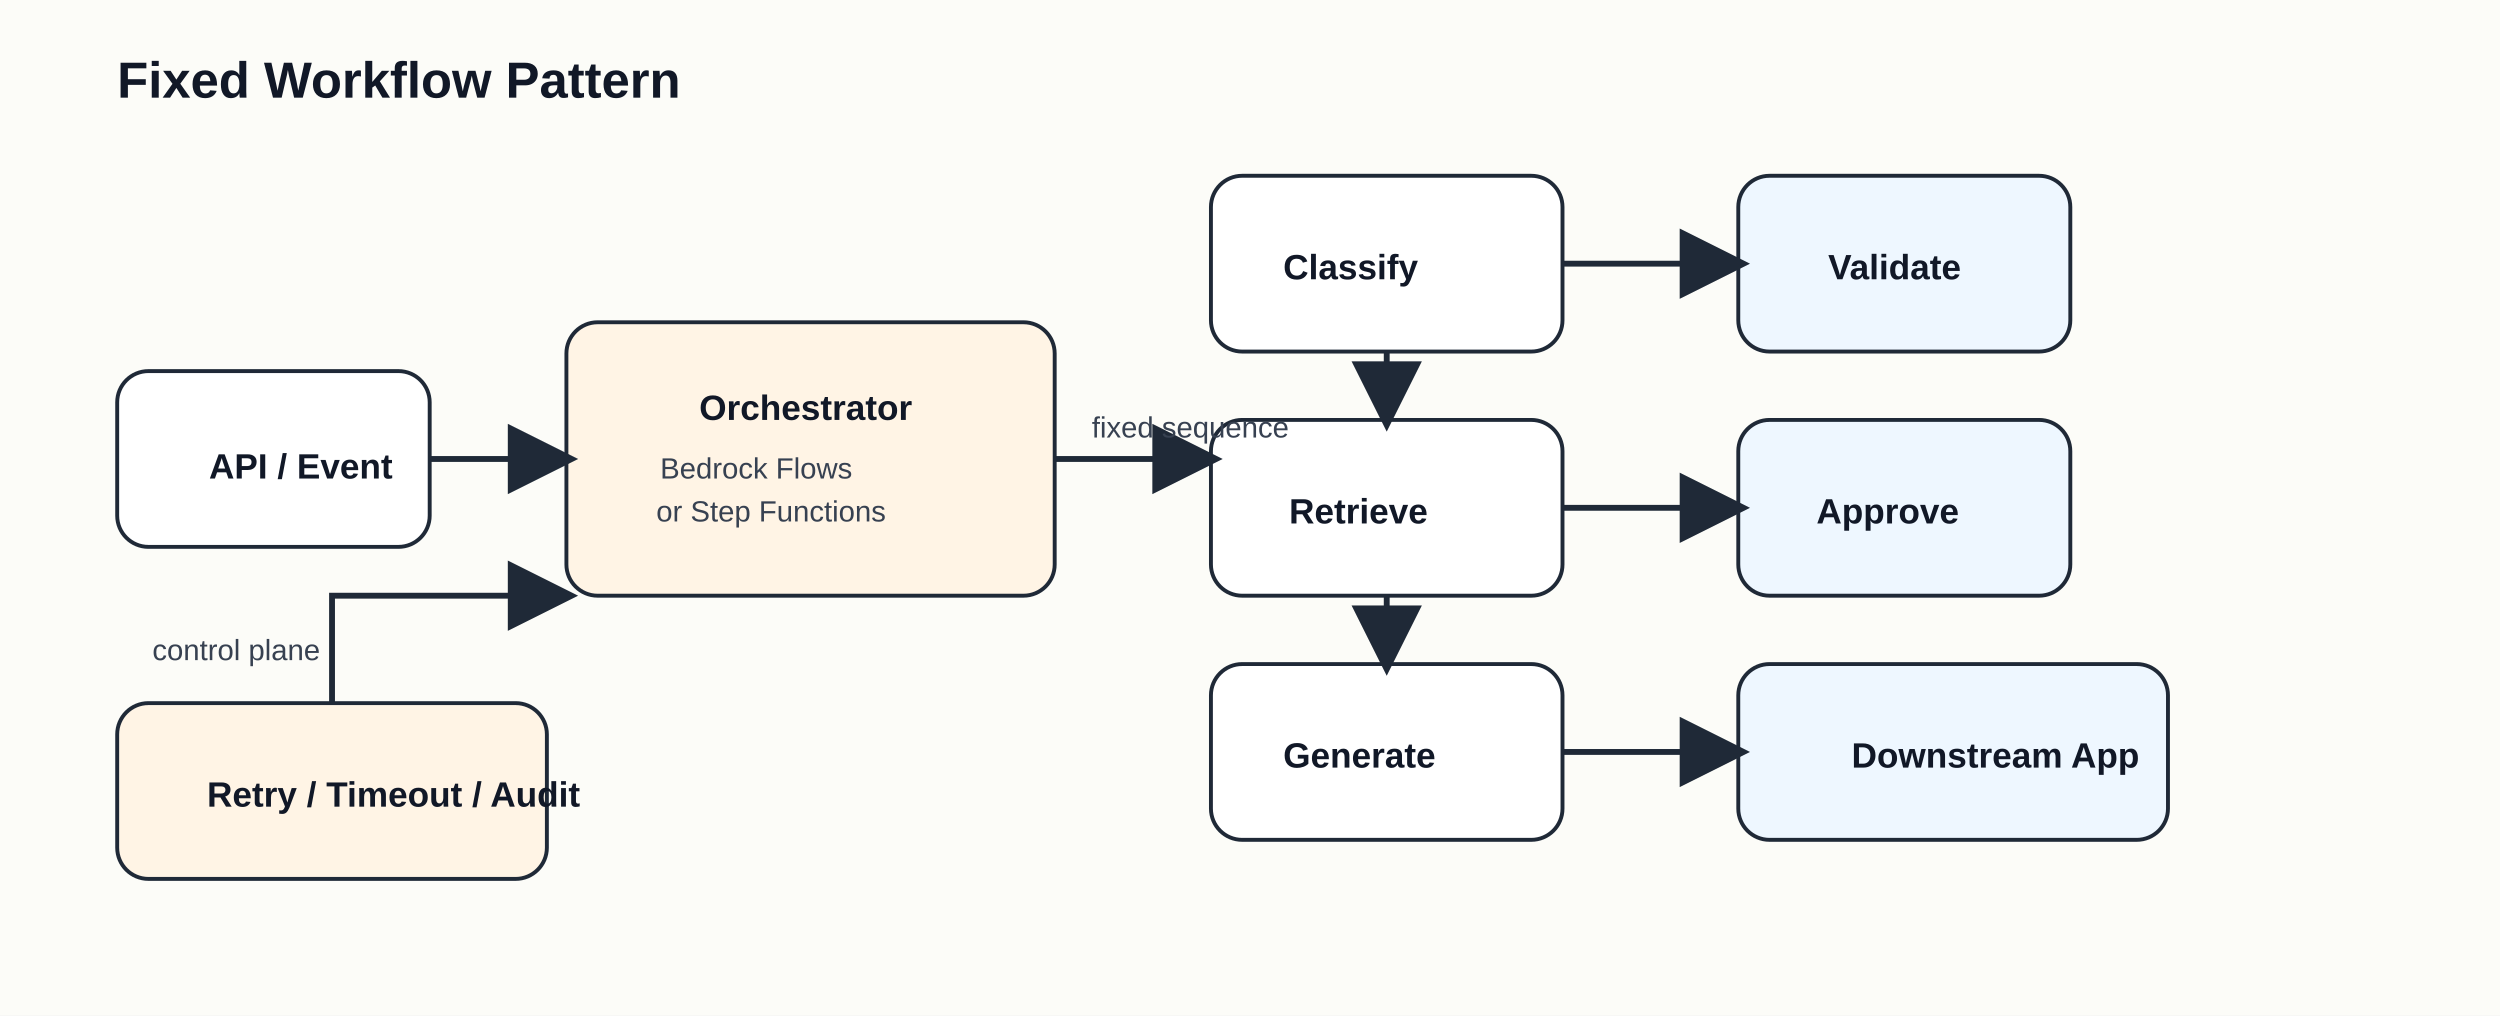
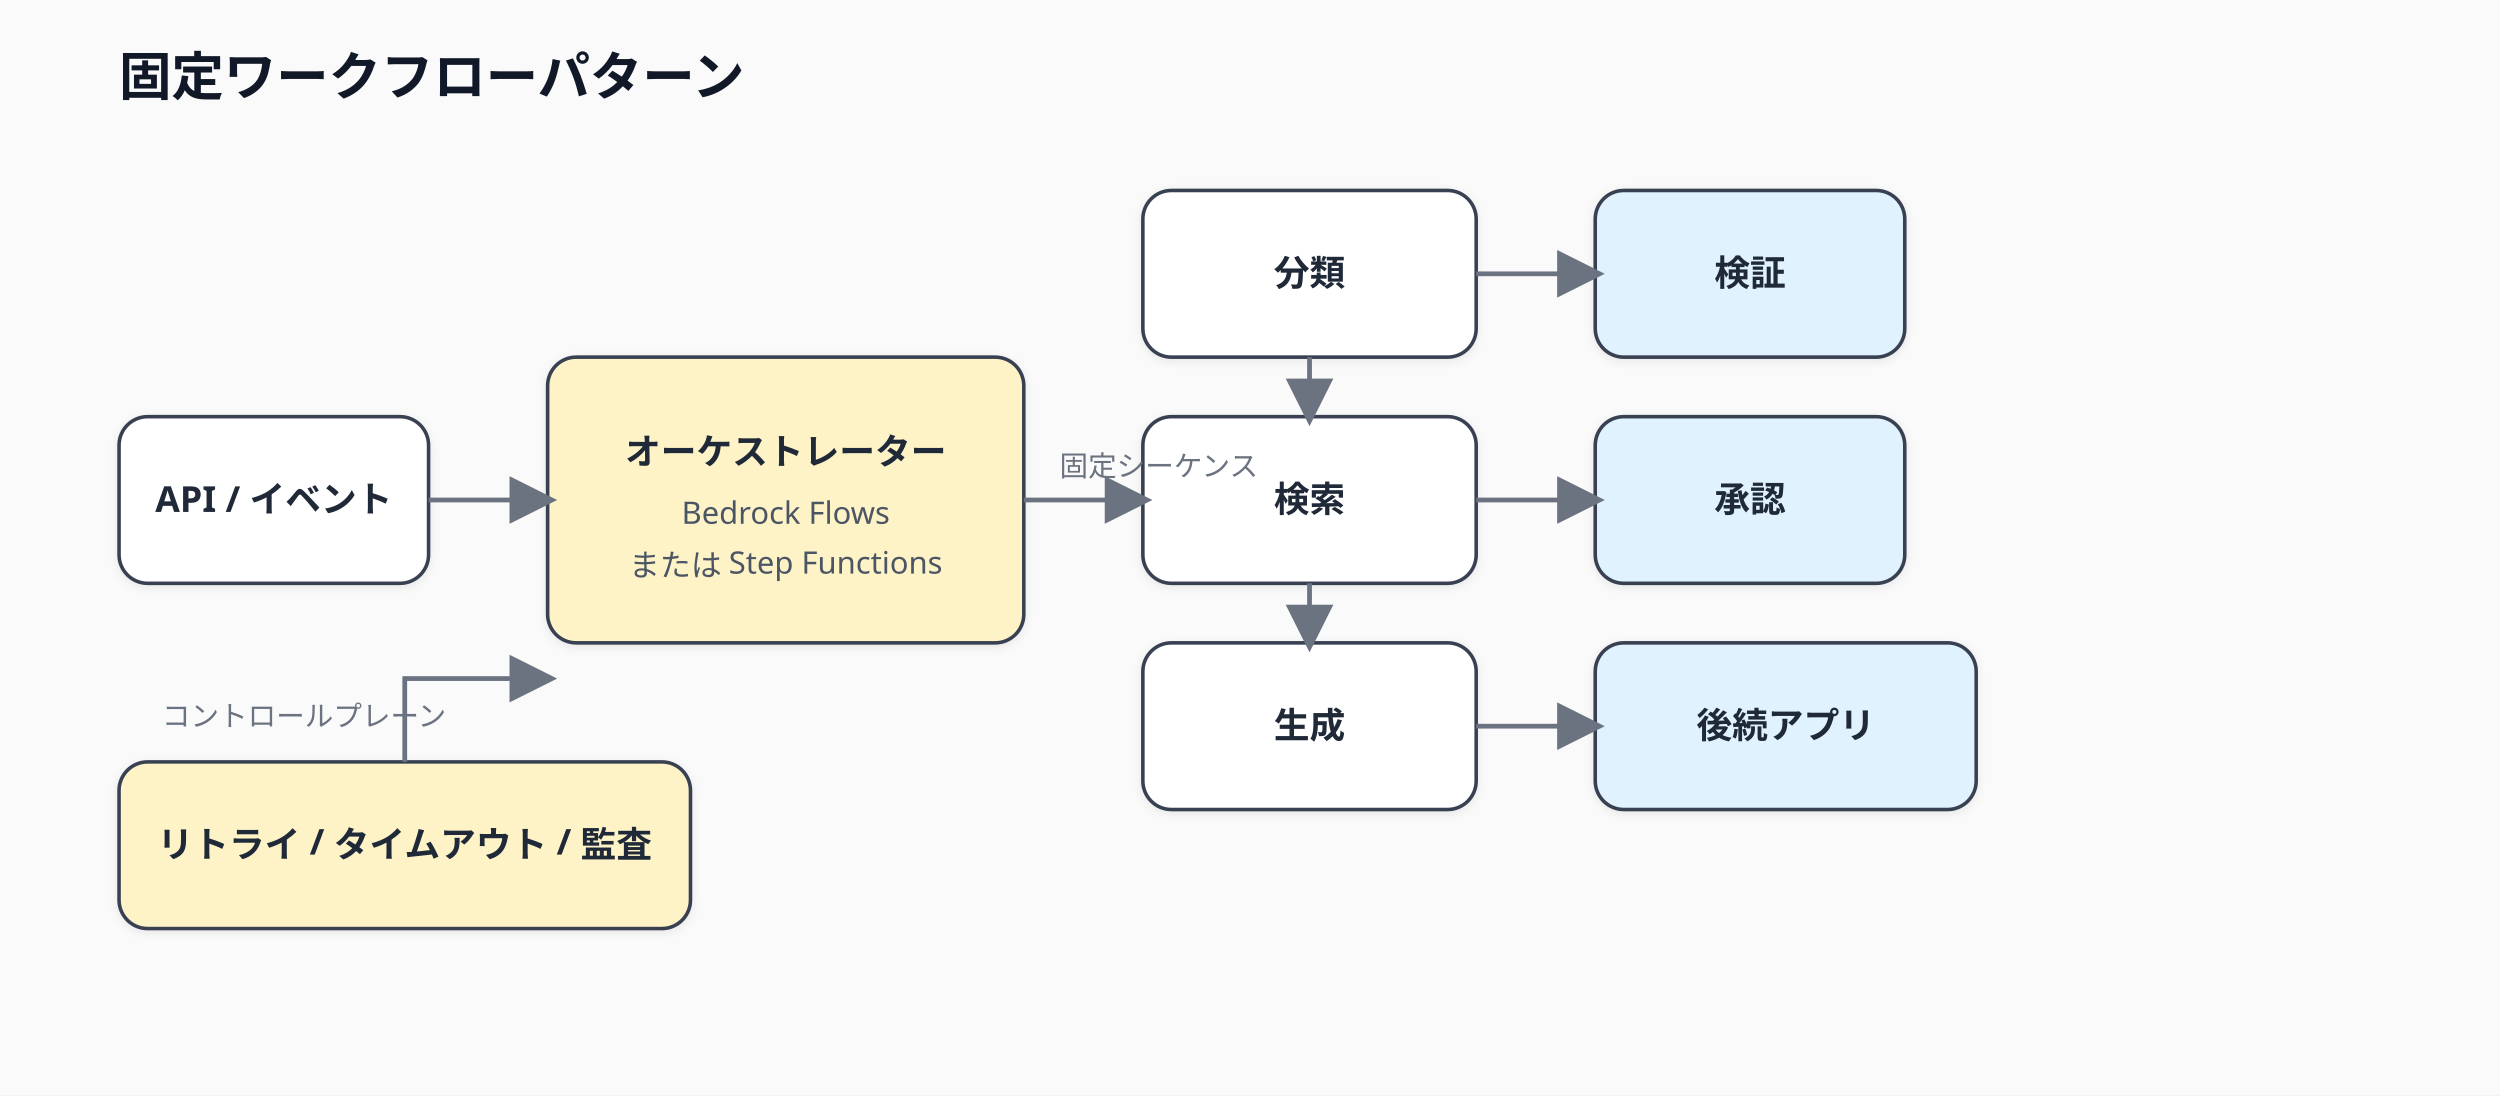
- <svg xmlns="http://www.w3.org/2000/svg" width="1280" height="520" viewBox="0 0 1280 520" role="img" aria-labelledby="title desc">
+ <svg xmlns="http://www.w3.org/2000/svg" width="1050" height="460" viewBox="0 0 1050 460" role="img" aria-labelledby="title desc">
  <defs>
    <style>
-       .bg { fill: #fcfcf8; }
-       .box { fill: #ffffff; stroke: #1f2937; stroke-width: 2; rx: 16; ry: 16; }
-       .aws { fill: #fff4e5; }
-       .data { fill: #eef7ff; }
-       .line { stroke: #1f2937; stroke-width: 3; fill: none; marker-end: url(#arrow); }
-       .title { font: 700 26px Arial, sans-serif; fill: #111827; }
-       .label { font: 700 18px Arial, sans-serif; fill: #111827; }
-       .small { font: 15px Arial, sans-serif; fill: #374151; }
+       .bg { fill: #fafafa; }
+       .box { fill: #ffffff; stroke: #374151; stroke-width: 1.5; rx: 12; ry: 12; filter: drop-shadow(0 1px 2px rgba(0,0,0,0.08)); }
+       .aws { fill: #fef3c7; }
+       .data { fill: #e0f2fe; }
+       .line { stroke: #6b7280; stroke-width: 2; fill: none; marker-end: url(#arrow); }
+       .title { font: 700 22px "Hiragino Sans", "Meiryo", sans-serif; fill: #111827; }
+       .label { font: 600 15px "Hiragino Sans", "Meiryo", sans-serif; fill: #1f2937; text-anchor: middle; }
+       .small { font: 13px "Hiragino Sans", "Meiryo", sans-serif; fill: #4b5563; text-anchor: middle; }
+       .note { font: 12px "Hiragino Sans", "Meiryo", sans-serif; fill: #6b7280; }
    </style>
-     <marker id="arrow" markerWidth="12" markerHeight="12" refX="10" refY="6" orient="auto">
-       <path d="M0,0 L12,6 L0,12 z" fill="#1f2937" />
+     <marker id="arrow" markerWidth="10" markerHeight="10" refX="8" refY="5" orient="auto">
+       <path d="M0,0 L10,5 L0,10 z" fill="#6b7280" />
    </marker>
  </defs>
-   <rect class="bg" x="0" y="0" width="1280" height="520" />
-   <text class="title" x="60" y="50">Fixed Workflow Pattern</text>
-   <rect class="box" x="60" y="190" width="160" height="90" />
-   <text class="label" x="107" y="245">API / Event</text>
-   <rect class="box aws" x="290" y="165" width="250" height="140" />
-   <text class="label" x="358" y="215">Orchestrator</text>
-   <text class="small" x="338" y="245">Bedrock Flows</text>
-   <text class="small" x="336" y="267">or Step Functions</text>
-   <rect class="box" x="620" y="90" width="180" height="90" />
-   <text class="label" x="657" y="143">Classify</text>
-   <rect class="box" x="620" y="215" width="180" height="90" />
-   <text class="label" x="660" y="268">Retrieve</text>
-   <rect class="box" x="620" y="340" width="180" height="90" />
-   <text class="label" x="657" y="393">Generate</text>
-   <rect class="box data" x="890" y="90" width="170" height="90" />
-   <text class="label" x="936" y="143">Validate</text>
-   <rect class="box data" x="890" y="215" width="170" height="90" />
-   <text class="label" x="930" y="268">Approve</text>
-   <rect class="box data" x="890" y="340" width="220" height="90" />
-   <text class="label" x="948" y="393">Downstream App</text>
-   <rect class="box aws" x="60" y="360" width="220" height="90" />
-   <text class="label" x="106" y="413">Retry / Timeout / Audit</text>
-   <path class="line" d="M220 235 H290" />
-   <path class="line" d="M540 235 H620" />
-   <path class="line" d="M710 180 V215" />
-   <path class="line" d="M710 305 V340" />
-   <path class="line" d="M800 135 H890" />
-   <path class="line" d="M800 260 H890" />
-   <path class="line" d="M800 385 H890" />
-   <path class="line" d="M170 360 V305 H290" />
-   <text class="small" x="559" y="224">fixed sequence</text>
-   <text class="small" x="78" y="338">control plane</text>
+   <rect class="bg" x="0" y="0" width="1050" height="460" />
+   <text class="title" x="50" y="40">固定ワークフローパターン</text>
+   <rect class="box" x="50" y="175" width="130" height="70" />
+   <text class="label" x="115" y="215">API / イベント</text>
+   <rect class="box aws" x="230" y="150" width="200" height="120" />
+   <text class="label" x="330" y="195">オーケストレーター</text>
+   <text class="small" x="330" y="220">Bedrock Flows</text>
+   <text class="small" x="330" y="242">または Step Functions</text>
+   <rect class="box" x="480" y="80" width="140" height="70" />
+   <text class="label" x="550" y="120">分類</text>
+   <rect class="box" x="480" y="175" width="140" height="70" />
+   <text class="label" x="550" y="215">検索</text>
+   <rect class="box" x="480" y="270" width="140" height="70" />
+   <text class="label" x="550" y="310">生成</text>
+   <rect class="box data" x="670" y="80" width="130" height="70" />
+   <text class="label" x="735" y="120">検証</text>
+   <rect class="box data" x="670" y="175" width="130" height="70" />
+   <text class="label" x="735" y="215">承認</text>
+   <rect class="box data" x="670" y="270" width="160" height="70" />
+   <text class="label" x="750" y="310">後続アプリ</text>
+   <rect class="box aws" x="50" y="320" width="240" height="70" />
+   <text class="label" x="170" y="360">リトライ / タイムアウト / 監査</text>
+   <path class="line" d="M180 210 H230" />
+   <path class="line" d="M430 210 H480" />
+   <path class="line" d="M550 150 V175" />
+   <path class="line" d="M550 245 V270" />
+   <path class="line" d="M620 115 H670" />
+   <path class="line" d="M620 210 H670" />
+   <path class="line" d="M620 305 H670" />
+   <path class="line" d="M170 320 V285 H230" />
+   <text class="note" x="445" y="200">固定シーケンス</text>
+   <text class="note" x="68" y="305">コントロールプレーン</text>
</svg>
